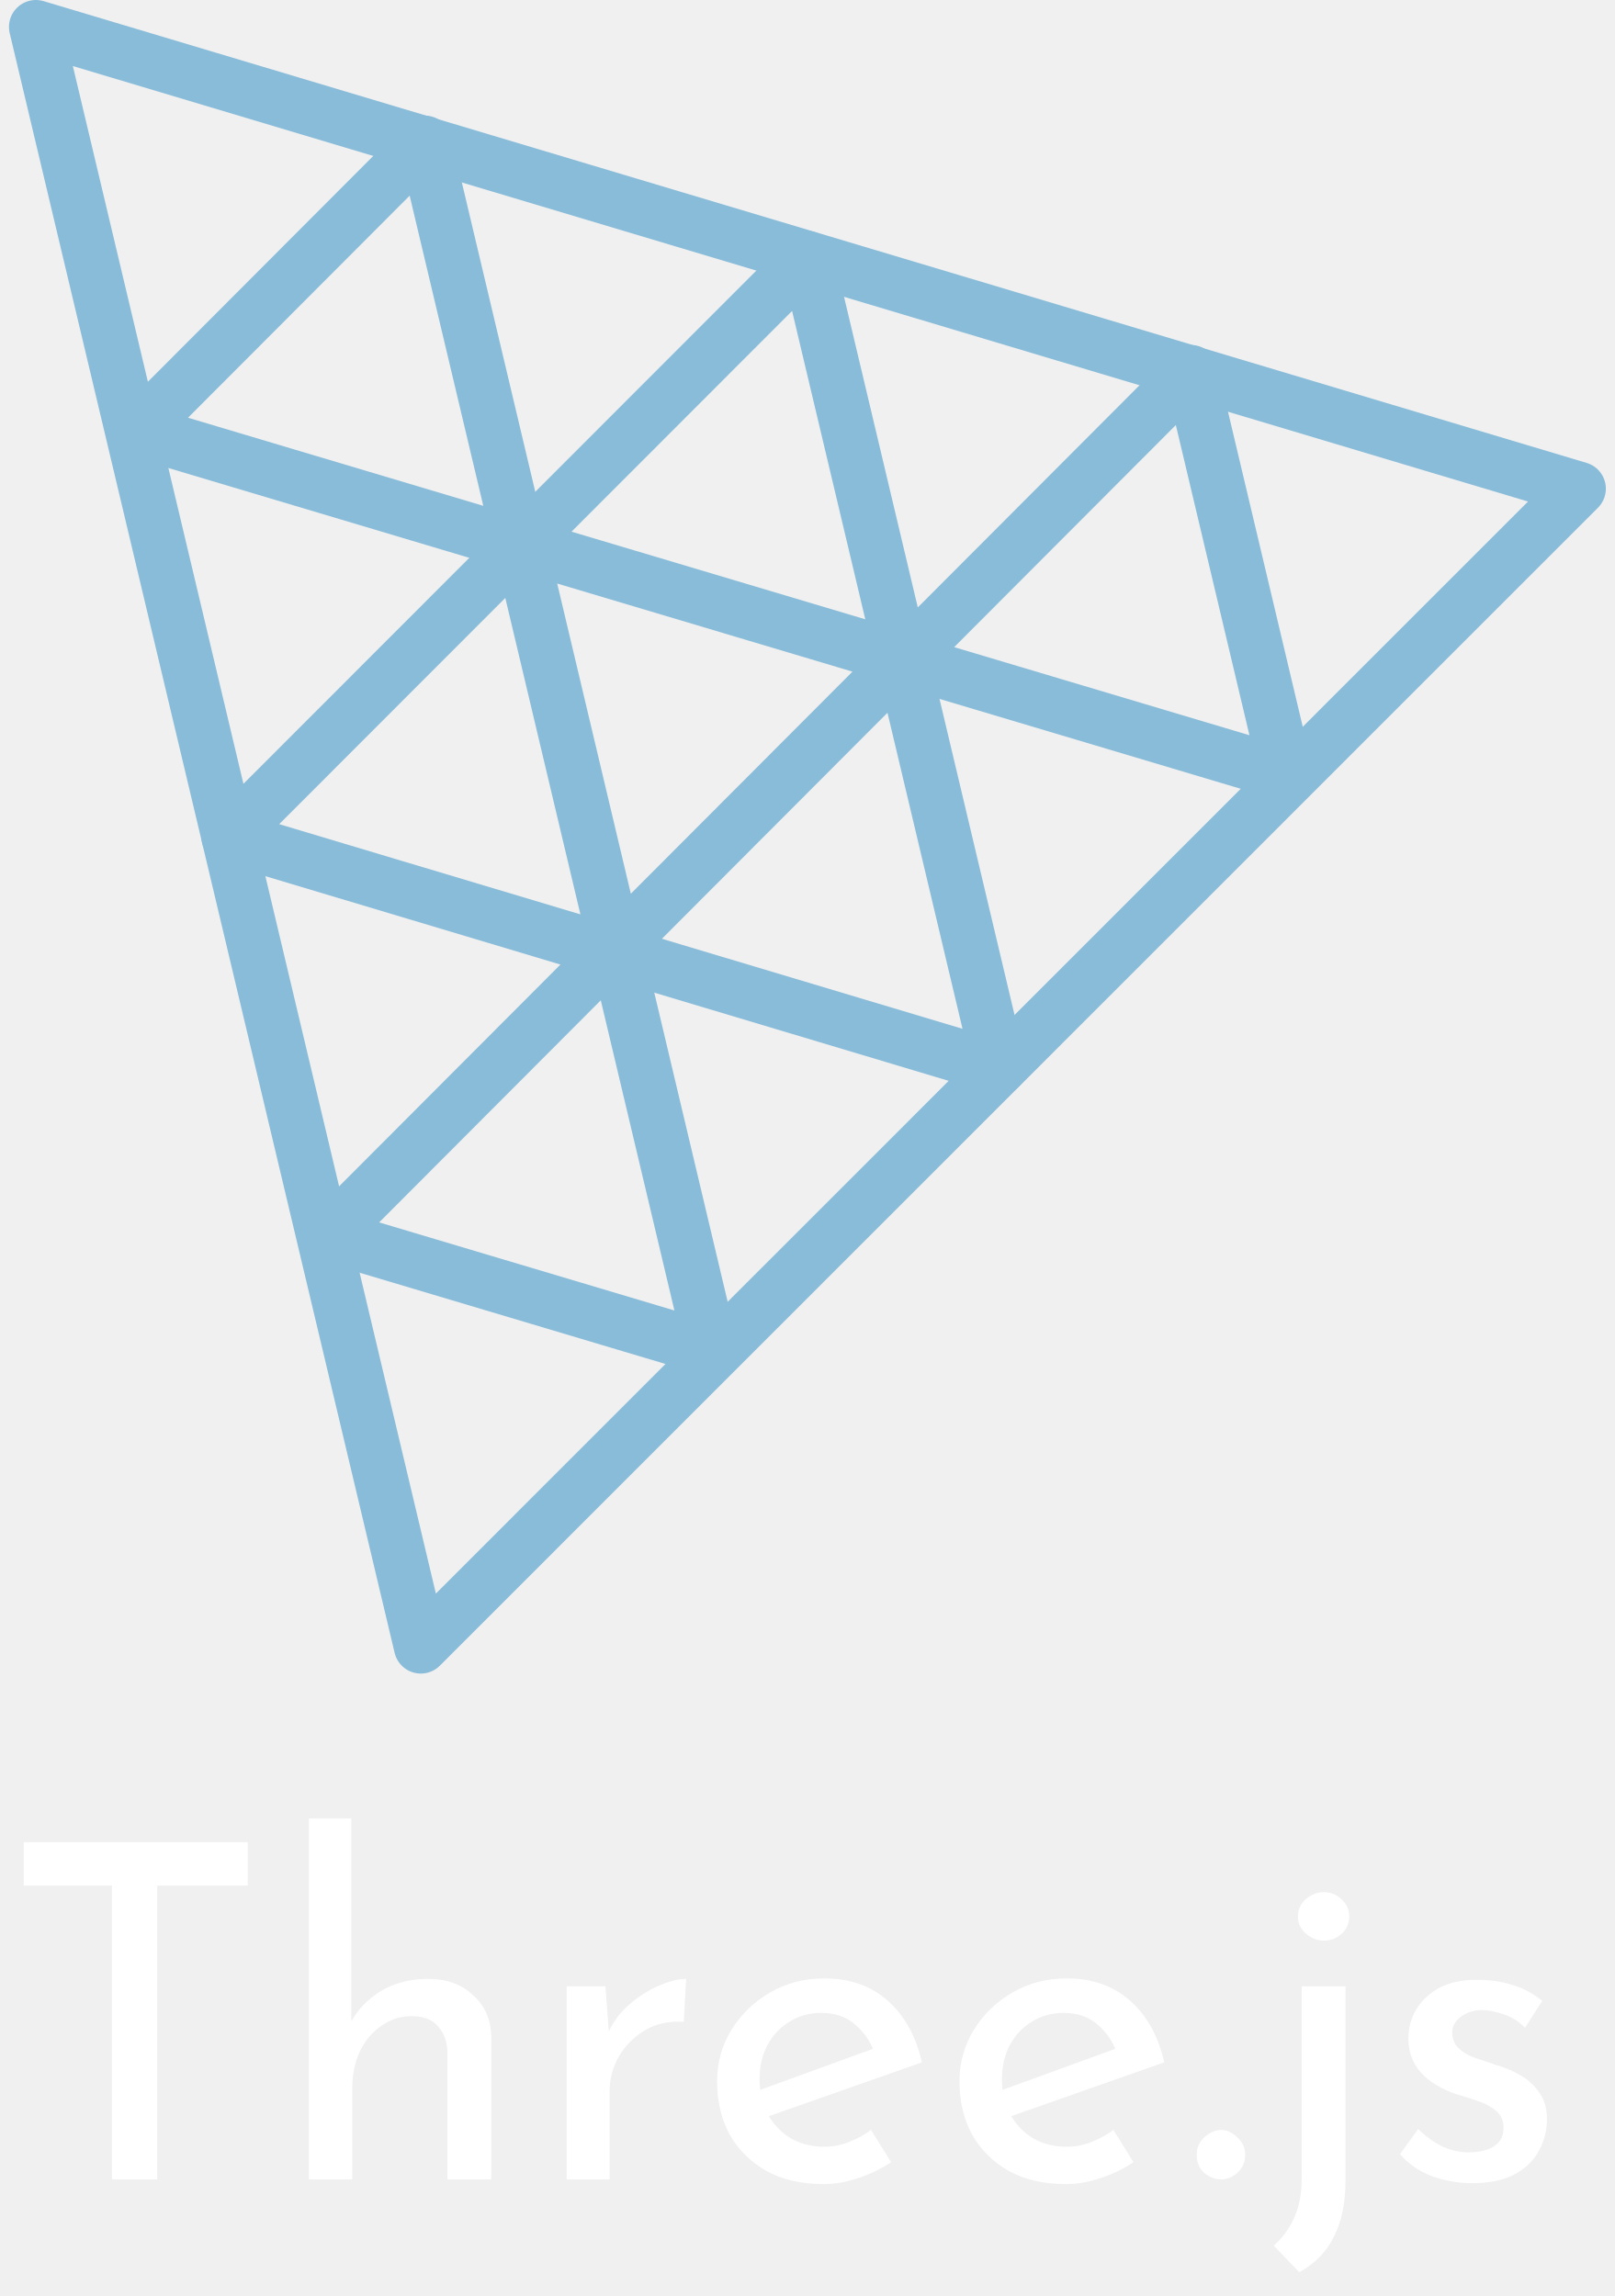
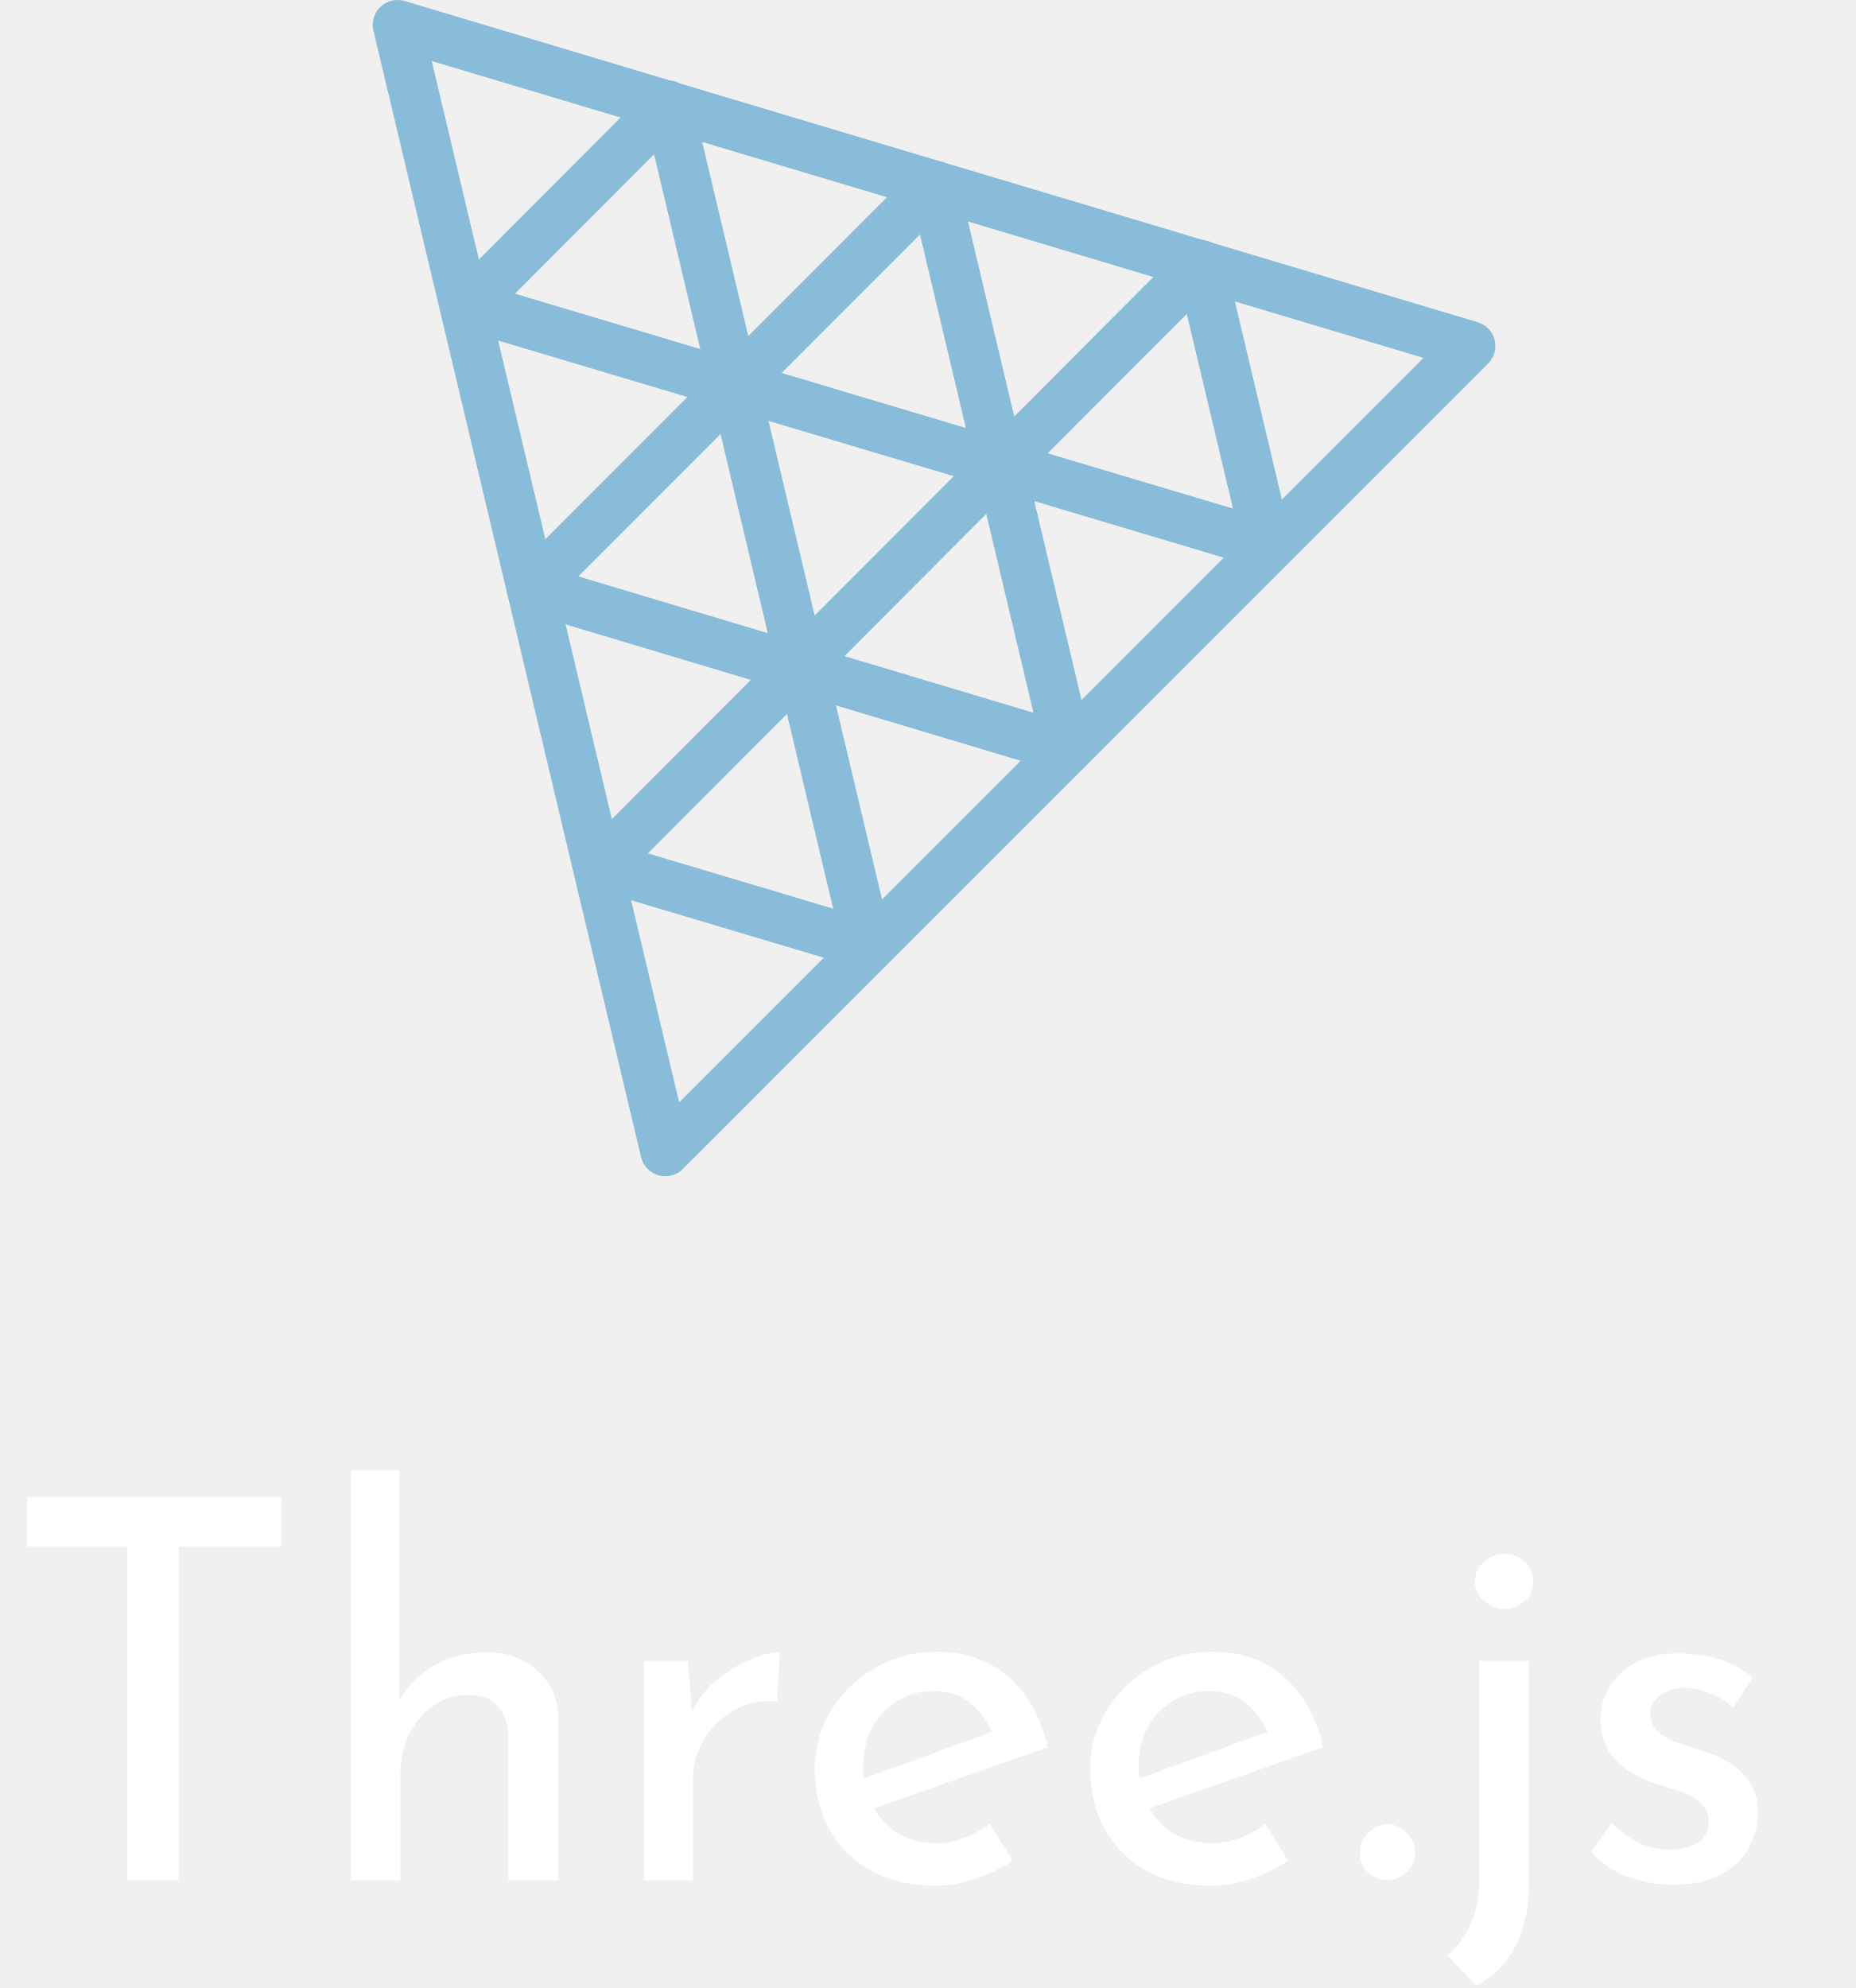
- <svg xmlns="http://www.w3.org/2000/svg" width="45" height="64" viewBox="0 0 45 64" fill="none">
-   <path fill-rule="evenodd" clip-rule="evenodd" d="M11.727 45.9L1 0.75L44 13.622L11.727 45.9Z" stroke="#89BCD9" stroke-width="1.5" stroke-miterlimit="10" stroke-linejoin="round" />
-   <path fill-rule="evenodd" clip-rule="evenodd" d="M22.492 7.187L27.852 29.769L6.363 23.331L22.492 7.187Z" stroke="#89BCD9" stroke-width="1.5" stroke-miterlimit="10" stroke-linejoin="round" />
-   <path fill-rule="evenodd" clip-rule="evenodd" d="M17.16 26.394L14.498 15.176L25.174 18.362L17.16 26.394Z" stroke="#89BCD9" stroke-width="1.5" stroke-miterlimit="10" stroke-linejoin="round" />
-   <path fill-rule="evenodd" clip-rule="evenodd" d="M11.835 3.972L14.497 15.19L3.822 12.003L11.835 3.972Z" stroke="#89BCD9" stroke-width="1.5" stroke-miterlimit="10" stroke-linejoin="round" />
-   <path fill-rule="evenodd" clip-rule="evenodd" d="M33.186 10.366L35.847 21.584L25.172 18.398L33.186 10.366Z" stroke="#89BCD9" stroke-width="1.5" stroke-miterlimit="10" stroke-linejoin="round" />
-   <path fill-rule="evenodd" clip-rule="evenodd" d="M17.161 26.401L19.823 37.619L9.148 34.433L17.161 26.401Z" stroke="#89BCD9" stroke-width="1.5" stroke-miterlimit="10" stroke-linejoin="round" />
-   <path d="M0.663 51.351H6.903V52.56H4.381V60.75H3.12V52.56H0.663V51.351ZM8.607 60.75V50.688H9.79V56.616L9.764 56.395C9.946 56.04 10.223 55.745 10.596 55.511C10.977 55.277 11.423 55.16 11.935 55.16C12.446 55.16 12.862 55.312 13.183 55.615C13.512 55.91 13.681 56.295 13.69 56.772V60.75H12.468V57.201C12.459 56.906 12.372 56.668 12.208 56.486C12.052 56.295 11.805 56.2 11.467 56.2C11.155 56.2 10.873 56.291 10.622 56.473C10.37 56.646 10.171 56.885 10.024 57.188C9.885 57.491 9.816 57.838 9.816 58.228V60.75H8.607ZM16.871 55.368L16.988 56.928L16.923 56.72C17.062 56.391 17.261 56.113 17.521 55.888C17.79 55.654 18.067 55.476 18.353 55.355C18.648 55.225 18.904 55.16 19.12 55.16L19.055 56.356C18.648 56.33 18.288 56.408 17.976 56.59C17.673 56.772 17.43 57.015 17.248 57.318C17.075 57.621 16.988 57.946 16.988 58.293V60.75H15.792V55.368H16.871ZM22.947 60.88C22.332 60.88 21.803 60.759 21.361 60.516C20.919 60.265 20.577 59.927 20.334 59.502C20.1 59.069 19.983 58.575 19.983 58.02C19.983 57.491 20.118 57.01 20.386 56.577C20.655 56.144 21.015 55.797 21.465 55.537C21.916 55.277 22.419 55.147 22.973 55.147C23.684 55.147 24.273 55.355 24.741 55.771C25.209 56.187 25.526 56.759 25.69 57.487L21.257 59.047L20.971 58.332L24.611 57.006L24.351 57.175C24.247 56.889 24.074 56.642 23.831 56.434C23.589 56.217 23.272 56.109 22.882 56.109C22.553 56.109 22.258 56.191 21.998 56.356C21.738 56.512 21.535 56.729 21.387 57.006C21.24 57.283 21.166 57.6 21.166 57.955C21.166 58.328 21.244 58.657 21.4 58.943C21.556 59.22 21.769 59.441 22.037 59.606C22.315 59.762 22.627 59.84 22.973 59.84C23.207 59.84 23.433 59.797 23.649 59.71C23.875 59.623 24.083 59.511 24.273 59.372L24.832 60.269C24.564 60.451 24.26 60.598 23.922 60.711C23.593 60.824 23.268 60.88 22.947 60.88ZM29.701 60.88C29.086 60.88 28.557 60.759 28.115 60.516C27.673 60.265 27.331 59.927 27.088 59.502C26.854 59.069 26.737 58.575 26.737 58.02C26.737 57.491 26.872 57.01 27.14 56.577C27.409 56.144 27.769 55.797 28.219 55.537C28.67 55.277 29.173 55.147 29.727 55.147C30.438 55.147 31.027 55.355 31.495 55.771C31.963 56.187 32.28 56.759 32.444 57.487L28.011 59.047L27.725 58.332L31.365 57.006L31.105 57.175C31.001 56.889 30.828 56.642 30.585 56.434C30.343 56.217 30.026 56.109 29.636 56.109C29.307 56.109 29.012 56.191 28.752 56.356C28.492 56.512 28.289 56.729 28.141 57.006C27.994 57.283 27.92 57.6 27.92 57.955C27.92 58.328 27.998 58.657 28.154 58.943C28.31 59.22 28.523 59.441 28.791 59.606C29.069 59.762 29.381 59.84 29.727 59.84C29.961 59.84 30.187 59.797 30.403 59.71C30.629 59.623 30.837 59.511 31.027 59.372L31.586 60.269C31.318 60.451 31.014 60.598 30.676 60.711C30.347 60.824 30.022 60.88 29.701 60.88ZM33.348 60.061C33.348 59.87 33.418 59.71 33.556 59.58C33.704 59.441 33.864 59.372 34.037 59.372C34.193 59.372 34.341 59.441 34.479 59.58C34.627 59.71 34.7 59.87 34.7 60.061C34.7 60.269 34.627 60.438 34.479 60.568C34.341 60.689 34.193 60.75 34.037 60.75C33.864 60.75 33.704 60.689 33.556 60.568C33.418 60.438 33.348 60.269 33.348 60.061ZM36.208 63.337L35.493 62.596C35.736 62.388 35.926 62.128 36.065 61.816C36.203 61.513 36.273 61.153 36.273 60.737V55.368H37.495V60.789C37.495 61.396 37.391 61.907 37.183 62.323C36.983 62.748 36.658 63.086 36.208 63.337ZM36.169 53.418C36.169 53.227 36.242 53.067 36.39 52.937C36.546 52.807 36.715 52.742 36.897 52.742C37.079 52.742 37.239 52.807 37.378 52.937C37.525 53.067 37.599 53.227 37.599 53.418C37.599 53.617 37.525 53.782 37.378 53.912C37.239 54.033 37.079 54.094 36.897 54.094C36.715 54.094 36.546 54.029 36.39 53.899C36.242 53.769 36.169 53.609 36.169 53.418ZM41.015 60.854C40.634 60.854 40.261 60.789 39.897 60.659C39.542 60.52 39.247 60.317 39.013 60.048L39.52 59.346C39.745 59.563 39.975 59.727 40.209 59.84C40.452 59.944 40.69 59.996 40.924 59.996C41.097 59.996 41.258 59.974 41.405 59.931C41.552 59.888 41.669 59.818 41.756 59.723C41.851 59.619 41.899 59.48 41.899 59.307C41.899 59.116 41.834 58.965 41.704 58.852C41.583 58.739 41.422 58.648 41.223 58.579C41.032 58.51 40.829 58.445 40.612 58.384C40.17 58.237 39.832 58.033 39.598 57.773C39.364 57.513 39.247 57.197 39.247 56.824C39.247 56.538 39.316 56.274 39.455 56.031C39.602 55.78 39.815 55.576 40.092 55.42C40.378 55.264 40.729 55.186 41.145 55.186C41.518 55.186 41.851 55.234 42.146 55.329C42.441 55.416 42.718 55.563 42.978 55.771L42.497 56.525C42.341 56.36 42.155 56.239 41.938 56.161C41.721 56.083 41.526 56.04 41.353 56.031C41.206 56.022 41.063 56.044 40.924 56.096C40.794 56.148 40.686 56.222 40.599 56.317C40.512 56.412 40.469 56.525 40.469 56.655C40.469 56.837 40.53 56.984 40.651 57.097C40.772 57.21 40.928 57.301 41.119 57.37C41.318 57.431 41.513 57.496 41.704 57.565C41.973 57.643 42.211 57.747 42.419 57.877C42.627 58.007 42.792 58.167 42.913 58.358C43.043 58.549 43.108 58.787 43.108 59.073C43.108 59.394 43.03 59.693 42.874 59.97C42.727 60.239 42.497 60.455 42.185 60.62C41.882 60.776 41.492 60.854 41.015 60.854Z" fill="white" />
+ <svg xmlns="http://www.w3.org/2000/svg" width="56" height="60" viewBox="0 0 56 60" fill="none">
+   <path fill-rule="evenodd" clip-rule="evenodd" d="M20.078 34.75L12 0.75L44.381 10.443L20.078 34.75Z" stroke="#89BCD9" stroke-width="1.5" stroke-miterlimit="10" stroke-linejoin="round" />
+   <path fill-rule="evenodd" clip-rule="evenodd" d="M28.185 5.597L32.22 22.602L16.039 17.754L28.185 5.597Z" stroke="#89BCD9" stroke-width="1.5" stroke-miterlimit="10" stroke-linejoin="round" />
+   <path fill-rule="evenodd" clip-rule="evenodd" d="M24.169 20.061L22.165 11.613L30.204 14.013L24.169 20.061Z" stroke="#89BCD9" stroke-width="1.5" stroke-miterlimit="10" stroke-linejoin="round" />
+   <path fill-rule="evenodd" clip-rule="evenodd" d="M20.159 3.176L22.164 11.623L14.125 9.224L20.159 3.176Z" stroke="#89BCD9" stroke-width="1.5" stroke-miterlimit="10" stroke-linejoin="round" />
+   <path fill-rule="evenodd" clip-rule="evenodd" d="M36.237 7.991L38.242 16.439L30.203 14.04L36.237 7.991Z" stroke="#89BCD9" stroke-width="1.5" stroke-miterlimit="10" stroke-linejoin="round" />
+   <path fill-rule="evenodd" clip-rule="evenodd" d="M24.17 20.067L26.175 28.514L18.136 26.115L24.17 20.067Z" stroke="#89BCD9" stroke-width="1.5" stroke-miterlimit="10" stroke-linejoin="round" />
+   <path d="M0.816 45.182H8.496V46.67H5.392V56.75H3.84V46.67H0.816V45.182ZM10.593 56.75V44.366H12.049V51.662L12.017 51.39C12.241 50.953 12.582 50.59 13.041 50.302C13.51 50.014 14.059 49.87 14.689 49.87C15.318 49.87 15.83 50.057 16.225 50.43C16.63 50.793 16.838 51.267 16.849 51.854V56.75H15.345V52.382C15.334 52.019 15.227 51.726 15.025 51.502C14.833 51.267 14.529 51.15 14.113 51.15C13.729 51.15 13.382 51.262 13.073 51.486C12.764 51.699 12.518 51.993 12.337 52.366C12.166 52.739 12.081 53.166 12.081 53.646V56.75H10.593ZM20.765 50.126L20.909 52.046L20.829 51.79C20.999 51.385 21.245 51.043 21.565 50.766C21.895 50.478 22.237 50.259 22.589 50.11C22.951 49.95 23.266 49.87 23.533 49.87L23.453 51.342C22.951 51.31 22.509 51.406 22.125 51.63C21.751 51.854 21.453 52.153 21.229 52.526C21.015 52.899 20.909 53.299 20.909 53.726V56.75H19.437V50.126H20.765ZM28.243 56.91C27.486 56.91 26.835 56.761 26.291 56.462C25.747 56.153 25.326 55.737 25.027 55.214C24.739 54.681 24.595 54.073 24.595 53.39C24.595 52.739 24.76 52.147 25.091 51.614C25.422 51.081 25.864 50.654 26.419 50.334C26.974 50.014 27.592 49.854 28.275 49.854C29.15 49.854 29.875 50.11 30.451 50.622C31.027 51.134 31.416 51.838 31.619 52.734L26.163 54.654L25.811 53.774L30.291 52.142L29.971 52.35C29.843 51.998 29.63 51.694 29.331 51.438C29.032 51.171 28.643 51.038 28.163 51.038C27.758 51.038 27.395 51.139 27.075 51.342C26.755 51.534 26.504 51.801 26.323 52.142C26.142 52.483 26.051 52.873 26.051 53.31C26.051 53.769 26.147 54.174 26.339 54.526C26.531 54.867 26.792 55.139 27.123 55.342C27.464 55.534 27.848 55.63 28.275 55.63C28.563 55.63 28.84 55.577 29.107 55.47C29.384 55.363 29.64 55.225 29.875 55.054L30.563 56.158C30.232 56.382 29.859 56.563 29.443 56.702C29.038 56.841 28.638 56.91 28.243 56.91ZM36.556 56.91C35.798 56.91 35.148 56.761 34.603 56.462C34.059 56.153 33.638 55.737 33.34 55.214C33.051 54.681 32.907 54.073 32.907 53.39C32.907 52.739 33.073 52.147 33.404 51.614C33.734 51.081 34.177 50.654 34.731 50.334C35.286 50.014 35.905 49.854 36.587 49.854C37.462 49.854 38.188 50.11 38.764 50.622C39.34 51.134 39.729 51.838 39.931 52.734L34.475 54.654L34.123 53.774L38.603 52.142L38.283 52.35C38.156 51.998 37.942 51.694 37.644 51.438C37.345 51.171 36.956 51.038 36.475 51.038C36.07 51.038 35.708 51.139 35.388 51.342C35.068 51.534 34.817 51.801 34.636 52.142C34.454 52.483 34.364 52.873 34.364 53.31C34.364 53.769 34.459 54.174 34.651 54.526C34.843 54.867 35.105 55.139 35.435 55.342C35.777 55.534 36.161 55.63 36.587 55.63C36.876 55.63 37.153 55.577 37.419 55.47C37.697 55.363 37.953 55.225 38.188 55.054L38.876 56.158C38.545 56.382 38.172 56.563 37.755 56.702C37.35 56.841 36.95 56.91 36.556 56.91ZM41.044 55.902C41.044 55.667 41.129 55.47 41.3 55.31C41.481 55.139 41.679 55.054 41.892 55.054C42.084 55.054 42.265 55.139 42.436 55.31C42.617 55.47 42.708 55.667 42.708 55.902C42.708 56.158 42.617 56.366 42.436 56.526C42.265 56.675 42.084 56.75 41.892 56.75C41.679 56.75 41.481 56.675 41.3 56.526C41.129 56.366 41.044 56.158 41.044 55.902ZM44.563 59.934L43.684 59.022C43.982 58.766 44.217 58.446 44.388 58.062C44.558 57.689 44.644 57.246 44.644 56.734V50.126H46.148V56.798C46.148 57.545 46.02 58.174 45.764 58.686C45.518 59.209 45.118 59.625 44.563 59.934ZM44.516 47.726C44.516 47.491 44.606 47.294 44.788 47.134C44.98 46.974 45.188 46.894 45.411 46.894C45.636 46.894 45.833 46.974 46.004 47.134C46.185 47.294 46.276 47.491 46.276 47.726C46.276 47.971 46.185 48.174 46.004 48.334C45.833 48.483 45.636 48.558 45.411 48.558C45.188 48.558 44.98 48.478 44.788 48.318C44.606 48.158 44.516 47.961 44.516 47.726ZM50.48 56.878C50.011 56.878 49.552 56.798 49.104 56.638C48.667 56.467 48.304 56.217 48.016 55.886L48.64 55.022C48.917 55.289 49.2 55.491 49.488 55.63C49.787 55.758 50.08 55.822 50.368 55.822C50.581 55.822 50.779 55.795 50.96 55.742C51.142 55.689 51.285 55.603 51.392 55.486C51.51 55.358 51.568 55.187 51.568 54.974C51.568 54.739 51.488 54.553 51.328 54.414C51.179 54.275 50.981 54.163 50.736 54.078C50.502 53.993 50.251 53.913 49.984 53.838C49.44 53.657 49.024 53.406 48.736 53.086C48.448 52.766 48.304 52.377 48.304 51.918C48.304 51.566 48.389 51.241 48.56 50.942C48.742 50.633 49.003 50.382 49.344 50.19C49.696 49.998 50.128 49.902 50.64 49.902C51.099 49.902 51.51 49.961 51.872 50.078C52.235 50.185 52.576 50.366 52.896 50.622L52.304 51.55C52.112 51.347 51.883 51.198 51.616 51.102C51.349 51.006 51.109 50.953 50.896 50.942C50.715 50.931 50.539 50.958 50.368 51.022C50.208 51.086 50.075 51.177 49.968 51.294C49.861 51.411 49.808 51.55 49.808 51.71C49.808 51.934 49.883 52.115 50.032 52.254C50.181 52.393 50.373 52.505 50.608 52.59C50.853 52.665 51.093 52.745 51.328 52.83C51.659 52.926 51.952 53.054 52.208 53.214C52.464 53.374 52.667 53.571 52.816 53.806C52.976 54.041 53.056 54.334 53.056 54.686C53.056 55.081 52.96 55.449 52.768 55.79C52.587 56.121 52.304 56.387 51.92 56.59C51.547 56.782 51.067 56.878 50.48 56.878Z" fill="white" />
</svg>
